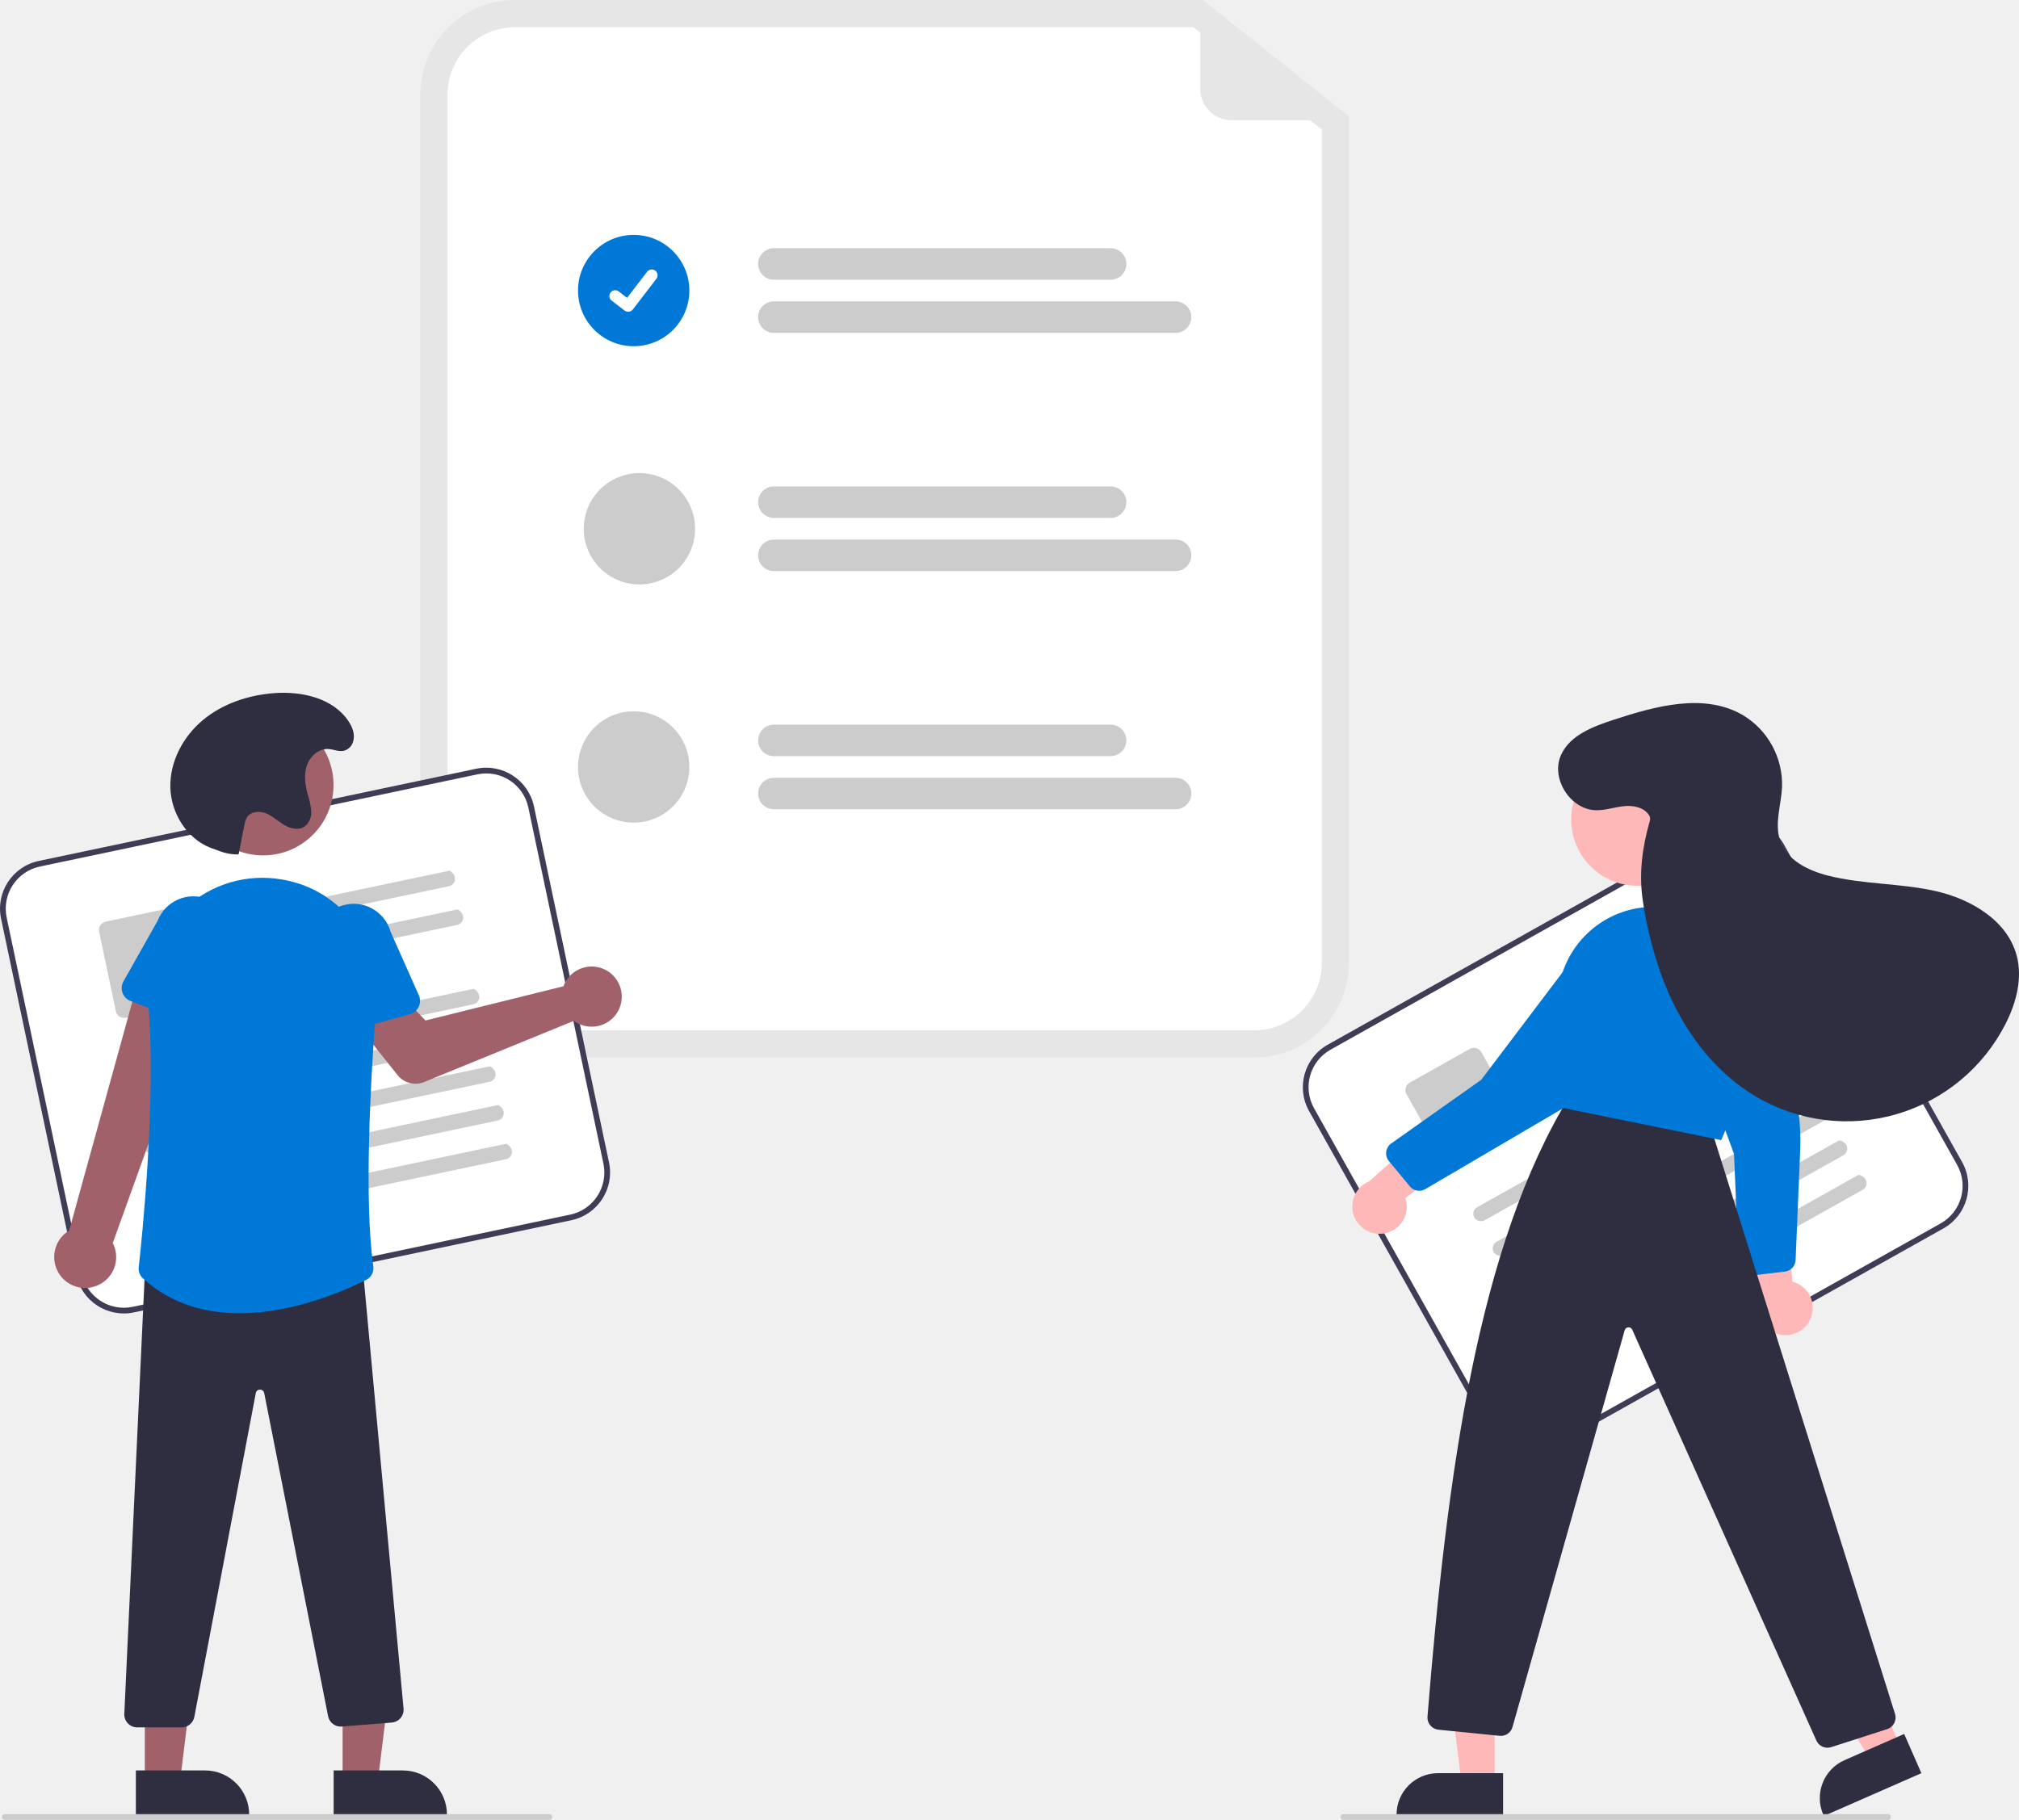
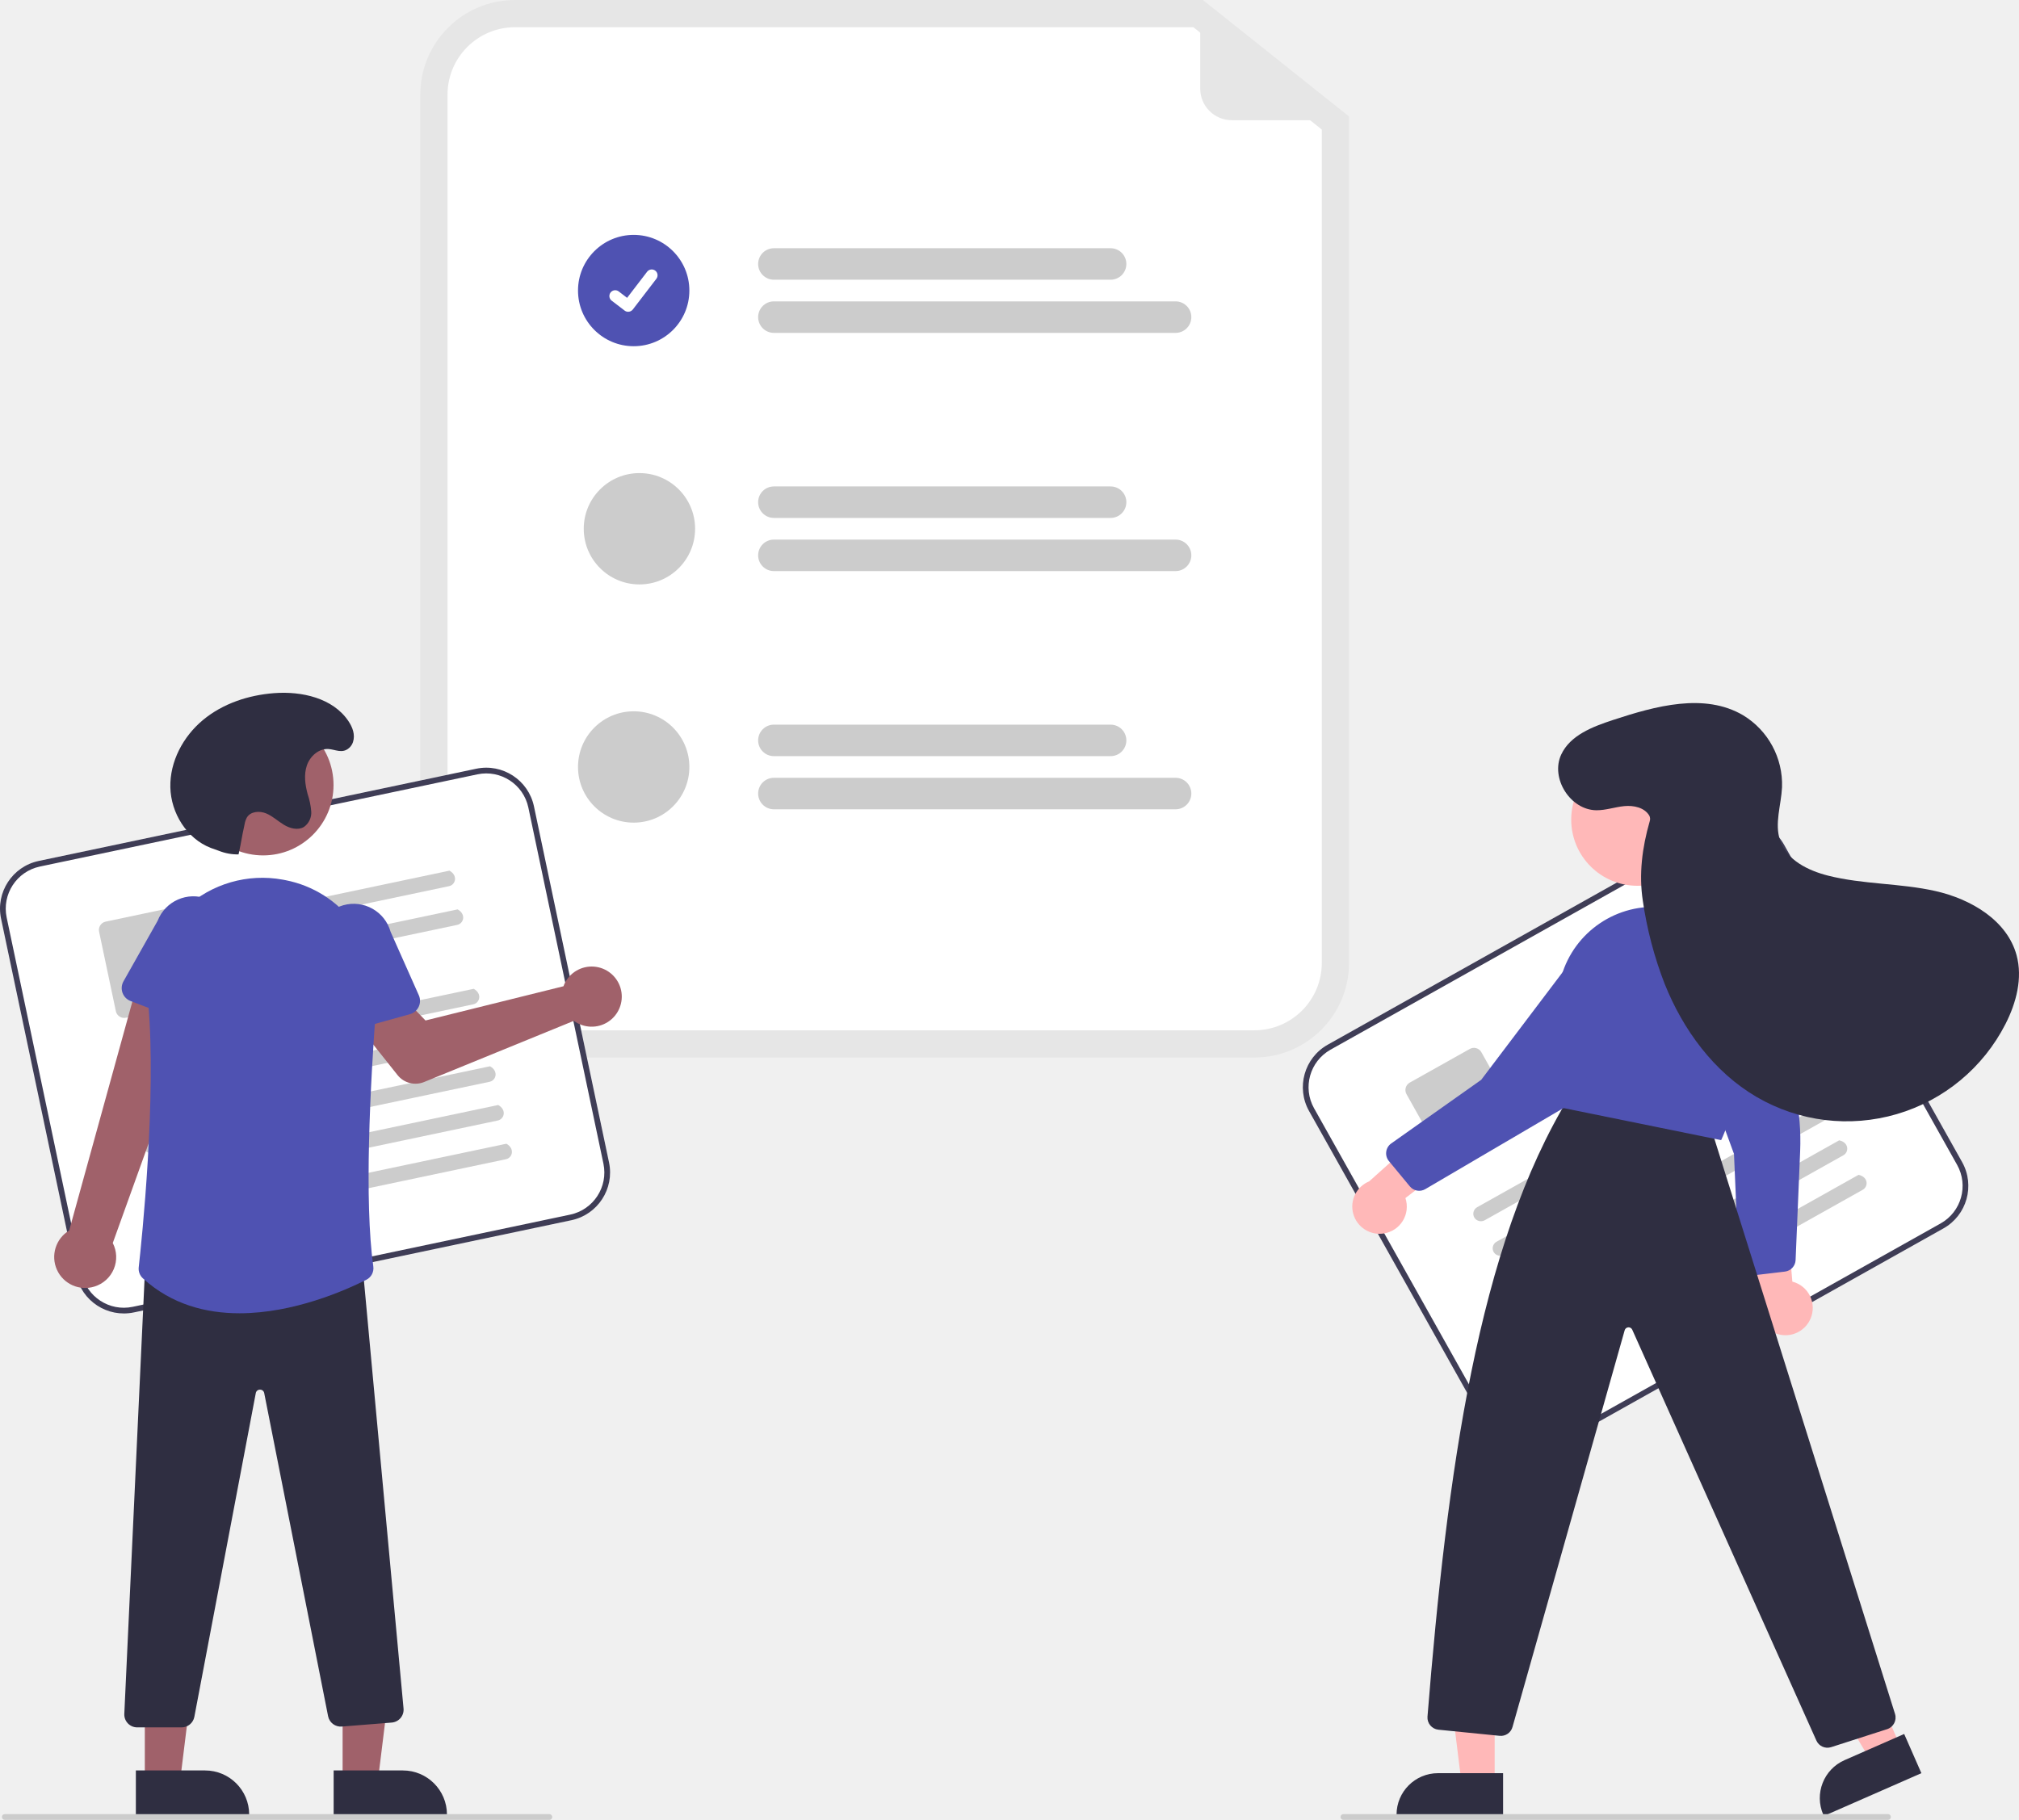
<svg xmlns="http://www.w3.org/2000/svg" data-name="Layer 1" width="704.362" height="635" viewBox="0 0 704.362 635">
  <path d="M685.451,501.5h-258a33.037,33.037,0,0,1-33-33v-303a33.037,33.037,0,0,1,33-33H667.478l50.973,40.629V468.5A33.037,33.037,0,0,1,685.451,501.5Z" transform="translate(-247.8189 -132.5)" fill="#e6e6e6" />
  <path d="M427.451,142a23.527,23.527,0,0,0-23.5,23.5v303a23.527,23.527,0,0,0,23.5,23.5h258a23.527,23.527,0,0,0,23.5-23.5V177.706L664.155,142Z" transform="translate(-247.8189 -132.5)" fill="#fff" />
  <path d="M635.27,230.104H517.806a5.495,5.495,0,1,1,0-10.991h117.464a5.495,5.495,0,1,1,0,10.991Z" transform="translate(-247.8189 -132.5)" fill="#ccc" />
  <path d="M657.939,248.651H517.806a5.495,5.495,0,1,1,0-10.991H657.939a5.495,5.495,0,1,1,0,10.991Z" transform="translate(-247.8189 -132.5)" fill="#ccc" />
  <path d="M635.27,313.222H517.806a5.495,5.495,0,1,1,0-10.991h117.464a5.495,5.495,0,1,1,0,10.991Z" transform="translate(-247.8189 -132.5)" fill="#ccc" />
  <path d="M657.939,331.769H517.806a5.495,5.495,0,1,1,0-10.991H657.939a5.495,5.495,0,1,1,0,10.991Z" transform="translate(-247.8189 -132.5)" fill="#ccc" />
  <path d="M635.27,396.34H517.806a5.495,5.495,0,1,1,0-10.991h117.464a5.495,5.495,0,1,1,0,10.991Z" transform="translate(-247.8189 -132.5)" fill="#ccc" />
  <path d="M657.939,414.886H517.806a5.495,5.495,0,0,1,0-10.991H657.939a5.495,5.495,0,1,1,0,10.991Z" transform="translate(-247.8189 -132.5)" fill="#ccc" />
-   <circle id="b6fa6563-5e20-492f-ac6f-1d924df782c1" data-name="Ellipse 44" cx="221.073" cy="101.382" r="19.423" fill="#0078d7" />
-   <path id="bcd12bac-9f30-4deb-ae50-48c1cb737c9b-125" data-name="Path 395" d="M466.967,241.292a2.014,2.014,0,0,1-1.212-.403l-.022-.016-4.565-3.492a2.029,2.029,0,0,1,2.468-3.22l2.957,2.267,6.987-9.115a2.028,2.028,0,0,1,2.843-.376l.001 0-.043.06.045-.06a2.03,2.03,0,0,1,.375,2.843l-8.218,10.716a2.029,2.029,0,0,1-1.613.791Z" transform="translate(-247.8189 -132.5)" fill="#fff" />
+   <circle id="b6fa6563-5e20-492f-ac6f-1d924df782c1" data-name="Ellipse 44" cx="221.073" cy="101.382" r="19.423" fill="#4f52b2" />
+   <path id="bcd12bac-9f30-4deb-ae50-48c1cb737c9b-305" data-name="Path 395" d="M466.967,241.292a2.014,2.014,0,0,1-1.212-.403l-.022-.016-4.565-3.492a2.029,2.029,0,0,1,2.468-3.22l2.957,2.267,6.987-9.115a2.028,2.028,0,0,1,2.843-.376l.001 0-.043.06.045-.06a2.03,2.03,0,0,1,.375,2.843l-8.218,10.716a2.029,2.029,0,0,1-1.613.791Z" transform="translate(-247.8189 -132.5)" fill="#fff" />
  <circle id="b95850ed-3210-4af9-b38f-3ce1288a2453" data-name="Ellipse 44" cx="223.073" cy="184.5" r="19.423" fill="#ccc" />
  <circle id="b1885188-7f5c-4441-a082-07b02d322a90" data-name="Ellipse 44" cx="221.073" cy="267.618" r="19.423" fill="#ccc" />
  <path d="M717.459,174.436h-39.929a10.991,10.991,0,0,1-10.991-10.991v-29.491a.687.687,0,0,1,1.113-.538l50.233,39.795A.687.687,0,0,1,717.459,174.436Z" transform="translate(-247.8189 -132.5)" fill="#e6e6e6" />
  <path d="M447.167,558.272,294.521,590.447A17.019,17.019,0,0,1,274.38,577.319l-26.194-124.269a17.019,17.019,0,0,1,13.128-20.141l152.646-32.175a17.019,17.019,0,0,1,20.141,13.128L460.295,538.131A17.019,17.019,0,0,1,447.167,558.272Z" transform="translate(-247.8189 -132.5)" fill="#fff" />
  <path d="M447.167,558.272,294.521,590.447A17.019,17.019,0,0,1,274.38,577.319l-26.194-124.269a17.019,17.019,0,0,1,13.128-20.141l152.646-32.175a17.019,17.019,0,0,1,20.141,13.128L460.295,538.131A17.019,17.019,0,0,1,447.167,558.272ZM261.727,434.866a15.017,15.017,0,0,0-11.584,17.771l26.194,124.269a15.017,15.017,0,0,0,17.771,11.584L446.754,556.315A15.017,15.017,0,0,0,458.338,538.544l-26.194-124.269a15.017,15.017,0,0,0-17.771-11.584Z" transform="translate(-247.8189 -132.5)" fill="#3f3d56" />
-   <path id="b3d30341-bfe2-418c-85c9-1bd82b5f5e0c-126" data-name="Path 411" d="M404.476,441.709l-77.038,16.238a2.731,2.731,0,0,1-3.229-1.863,2.631,2.631,0,0,1,1.999-3.254l78.42-16.53c3.062,1.726,2.094,4.935-.152,5.409Z" transform="translate(-247.8189 -132.5)" fill="#ccc" />
-   <path id="ba7e3b3b-1e3b-4053-b678-ceb2b593f6ee-127" data-name="Path 412" d="M407.324,455.222l-77.038,16.238a2.731,2.731,0,0,1-3.229-1.863,2.631,2.631,0,0,1,1.999-3.254l78.42-16.53c3.062,1.726,2.094,4.935-.152,5.409Z" transform="translate(-247.8189 -132.5)" fill="#ccc" />
-   <path id="f6076b75-2d9c-4839-8b09-e00257d358cf-128" data-name="Path 413" d="M315.254,482.665l-23.511,4.956a2.962,2.962,0,0,1-3.506-2.285L282.389,457.59a2.962,2.962,0,0,1,2.285-3.506l23.511-4.956a2.963,2.963,0,0,1,3.506,2.285L317.539,479.159a2.962,2.962,0,0,1-2.285,3.506Z" transform="translate(-247.8189 -132.5)" fill="#ccc" />
-   <path id="acc57b87-b2e4-43d3-aa96-a8e2462d330c-129" data-name="Path 414" d="M412.932,482.937,295.358,507.72a2.731,2.731,0,0,1-3.229-1.863,2.631,2.631,0,0,1,1.999-3.254l118.958-25.074c3.062,1.726,2.094,4.935-.152,5.409Z" transform="translate(-247.8189 -132.5)" fill="#ccc" />
-   <path id="e5415755-f7b6-4857-8e09-1413b7f93e97-130" data-name="Path 415" d="M415.781,496.454,298.207,521.237a2.731,2.731,0,0,1-3.229-1.863,2.631,2.631,0,0,1,1.999-3.254l118.958-25.074c3.062,1.726,2.094,4.935-.152,5.409Z" transform="translate(-247.8189 -132.5)" fill="#ccc" />
-   <path id="afce3f4d-2700-4434-8207-f3b7a686e1c3-131" data-name="Path 416" d="M418.629,509.962,301.054,534.745a2.731,2.731,0,0,1-3.229-1.863,2.631,2.631,0,0,1,1.999-3.254l118.958-25.074c3.062,1.726,2.094,4.935-.152,5.409Z" transform="translate(-247.8189 -132.5)" fill="#ccc" />
-   <path id="abb1f551-863d-408b-9aec-d87e952e72e4-132" data-name="Path 417" d="M421.478,523.478,303.903,548.261a2.731,2.731,0,0,1-3.229-1.863,2.631,2.631,0,0,1,1.999-3.254l118.958-25.074c3.062,1.726,2.094,4.935-.152,5.409Z" transform="translate(-247.8189 -132.5)" fill="#ccc" />
-   <path id="bbed1b24-9150-4534-8e9c-e5347be55157-133" data-name="Path 418" d="M424.325,536.988,306.75,561.77a2.731,2.731,0,0,1-3.229-1.863,2.631,2.631,0,0,1,1.999-3.254L424.477,531.579c3.062,1.726,2.094,4.935-.152,5.409Z" transform="translate(-247.8189 -132.5)" fill="#ccc" />
+   <path id="b3d30341-bfe2-418c-85c9-1bd82b5f5e0c-306" data-name="Path 411" d="M404.476,441.709l-77.038,16.238a2.731,2.731,0,0,1-3.229-1.863,2.631,2.631,0,0,1,1.999-3.254l78.42-16.53c3.062,1.726,2.094,4.935-.152,5.409Z" transform="translate(-247.8189 -132.5)" fill="#ccc" />
+   <path id="ba7e3b3b-1e3b-4053-b678-ceb2b593f6ee-307" data-name="Path 412" d="M407.324,455.222l-77.038,16.238a2.731,2.731,0,0,1-3.229-1.863,2.631,2.631,0,0,1,1.999-3.254l78.42-16.53c3.062,1.726,2.094,4.935-.152,5.409Z" transform="translate(-247.8189 -132.5)" fill="#ccc" />
+   <path id="f6076b75-2d9c-4839-8b09-e00257d358cf-308" data-name="Path 413" d="M315.254,482.665l-23.511,4.956a2.962,2.962,0,0,1-3.506-2.285L282.389,457.59a2.962,2.962,0,0,1,2.285-3.506l23.511-4.956a2.963,2.963,0,0,1,3.506,2.285L317.539,479.159a2.962,2.962,0,0,1-2.285,3.506Z" transform="translate(-247.8189 -132.5)" fill="#ccc" />
+   <path id="acc57b87-b2e4-43d3-aa96-a8e2462d330c-309" data-name="Path 414" d="M412.932,482.937,295.358,507.72a2.731,2.731,0,0,1-3.229-1.863,2.631,2.631,0,0,1,1.999-3.254l118.958-25.074c3.062,1.726,2.094,4.935-.152,5.409Z" transform="translate(-247.8189 -132.5)" fill="#ccc" />
+   <path id="e5415755-f7b6-4857-8e09-1413b7f93e97-310" data-name="Path 415" d="M415.781,496.454,298.207,521.237a2.731,2.731,0,0,1-3.229-1.863,2.631,2.631,0,0,1,1.999-3.254l118.958-25.074c3.062,1.726,2.094,4.935-.152,5.409Z" transform="translate(-247.8189 -132.5)" fill="#ccc" />
+   <path id="afce3f4d-2700-4434-8207-f3b7a686e1c3-311" data-name="Path 416" d="M418.629,509.962,301.054,534.745a2.731,2.731,0,0,1-3.229-1.863,2.631,2.631,0,0,1,1.999-3.254l118.958-25.074c3.062,1.726,2.094,4.935-.152,5.409Z" transform="translate(-247.8189 -132.5)" fill="#ccc" />
+   <path id="abb1f551-863d-408b-9aec-d87e952e72e4-312" data-name="Path 417" d="M421.478,523.478,303.903,548.261a2.731,2.731,0,0,1-3.229-1.863,2.631,2.631,0,0,1,1.999-3.254l118.958-25.074c3.062,1.726,2.094,4.935-.152,5.409Z" transform="translate(-247.8189 -132.5)" fill="#ccc" />
+   <path id="bbed1b24-9150-4534-8e9c-e5347be55157-313" data-name="Path 418" d="M424.325,536.988,306.75,561.77a2.731,2.731,0,0,1-3.229-1.863,2.631,2.631,0,0,1,1.999-3.254L424.477,531.579c3.062,1.726,2.094,4.935-.152,5.409Z" transform="translate(-247.8189 -132.5)" fill="#ccc" />
  <path d="M445.08,475.121a10.525,10.525,0,0,0-.683,1.51l-48.133,11.944-8.373-8.663-14.725,10.928,13.333,16.776a8,8,0,0,0,9.289,2.428l52.229-21.342a10.497,10.497,0,1,0-2.936-13.582Z" transform="translate(-247.8189 -132.5)" fill="#a0616a" />
  <path d="M280.783,581.413a10.743,10.743,0,0,0,6.378-15.188l33.124-92.067-23.004-4.077-25.327,91.781a10.801,10.801,0,0,0,8.828,19.551Z" transform="translate(-247.8189 -132.5)" fill="#a0616a" />
-   <path d="M316.079,490.501l-22.713-8.717a4.817,4.817,0,0,1-2.47-6.863l11.915-21.126a13.377,13.377,0,0,1,24.95,9.66l-5.256,23.598a4.817,4.817,0,0,1-6.427,3.448Z" transform="translate(-247.8189 -132.5)" fill="#0078d7" />
+   <path d="M316.079,490.501l-22.713-8.717a4.817,4.817,0,0,1-2.47-6.863l11.915-21.126a13.377,13.377,0,0,1,24.95,9.66l-5.256,23.598a4.817,4.817,0,0,1-6.427,3.448Z" transform="translate(-247.8189 -132.5)" fill="#4f52b2" />
  <polygon points="119.525 621.766 131.785 621.765 137.617 574.477 119.523 574.478 119.525 621.766" fill="#a0616a" />
  <path d="M364.216,750.263l24.144-.001h.001a15.386,15.386,0,0,1,15.386,15.386v.5l-39.531.001Z" transform="translate(-247.8189 -132.5)" fill="#2f2e41" />
  <polygon points="50.525 621.766 62.785 621.765 68.617 574.477 50.523 574.478 50.525 621.766" fill="#a0616a" />
  <path d="M295.216,750.263l24.144-.001h.001a15.386,15.386,0,0,1,15.386,15.386v.5l-39.531.001Z" transform="translate(-247.8189 -132.5)" fill="#2f2e41" />
  <path d="M311.196,735.233H295.682a4.5,4.5,0,0,1-4.495-4.714l7.369-158.332.464-.013,74.919-1.953L388.6,728.644a4.5,4.5,0,0,1-4.121,4.911l-17.426,1.394a4.502,4.502,0,0,1-4.767-3.582L339.995,618.59a1.454,1.454,0,0,0-1.469-1.199h-.006a1.454,1.454,0,0,0-1.466,1.211l-21.443,113A4.51,4.51,0,0,1,311.196,735.233Z" transform="translate(-247.8189 -132.5)" fill="#2f2e41" />
  <circle cx="91.797" cy="273.914" r="24.561" fill="#a0616a" />
-   <path d="M331.38,590.742c-11.706,0-23.73-3.077-33.698-12.175a4.552,4.552,0,0,1-1.469-3.85c1.067-9.586,6.242-59.081,3.328-92.144A40.02,40.02,0,0,1,312.496,449.269a39.598,39.598,0,0,1,33.962-9.834h0c.306.055.612.112.918.171,19.664,3.806,33.326,22.004,31.78,42.331-2.256,29.66-4.278,69.779-1.103,92.468a4.493,4.493,0,0,1-2.415,4.637C368.414,582.692,350.312,590.742,331.38,590.742Z" transform="translate(-247.8189 -132.5)" fill="#0078d7" />
-   <path d="M363.429,492.268A4.812,4.812,0,0,1,361.32,488.857l-2.992-23.99a13.377,13.377,0,0,1,25.754-7.248l9.856,22.161a4.817,4.817,0,0,1-3.11,6.598l-23.437,6.522A4.811,4.811,0,0,1,363.429,492.268Z" transform="translate(-247.8189 -132.5)" fill="#0078d7" />
+   <path d="M331.38,590.742c-11.706,0-23.73-3.077-33.698-12.175a4.552,4.552,0,0,1-1.469-3.85c1.067-9.586,6.242-59.081,3.328-92.144A40.02,40.02,0,0,1,312.496,449.269a39.598,39.598,0,0,1,33.962-9.834h0c.306.055.612.112.918.171,19.664,3.806,33.326,22.004,31.78,42.331-2.256,29.66-4.278,69.779-1.103,92.468a4.493,4.493,0,0,1-2.415,4.637C368.414,582.692,350.312,590.742,331.38,590.742Z" transform="translate(-247.8189 -132.5)" fill="#4f52b2" />
+   <path d="M363.429,492.268A4.812,4.812,0,0,1,361.32,488.857l-2.992-23.99a13.377,13.377,0,0,1,25.754-7.248l9.856,22.161a4.817,4.817,0,0,1-3.11,6.598l-23.437,6.522A4.811,4.811,0,0,1,363.429,492.268Z" transform="translate(-247.8189 -132.5)" fill="#4f52b2" />
  <path d="M331.042,430.628a17.598,17.598,0,0,1-6.797-1.23c-.951-.367-1.939-.668-2.889-1.035-8.387-3.24-13.911-12.172-14.109-21.16s4.457-17.713,11.369-23.462,15.865-8.701,24.83-9.384c9.657-.735,20.53,1.714,25.926,9.756,1.436,2.141,2.441,4.738,1.59,7.322a4.686,4.686,0,0,1-1.32,2.028c-2.41,2.144-4.812.532-7.269.389-3.377-.196-6.409,2.537-7.499,5.739s-.61,6.727.27,9.992a24.962,24.962,0,0,1,1.258,6.076,6.108,6.108,0,0,1-2.531,5.379c-2.11,1.275-4.881.537-6.992-.736s-3.935-3.044-6.216-3.981-5.344-.729-6.671,1.348a7.379,7.379,0,0,0-.843,2.435c-1.19,5.421-.916,5.102-2.106,10.523Z" transform="translate(-247.8189 -132.5)" fill="#2f2e41" />
  <path d="M439.487,767.5h-190a1,1,0,0,1,0-2h190a1,1,0,1,1,0,2Z" transform="translate(-247.8189 -132.5)" fill="#ccc" />
  <path d="M925.831,561.129,789.773,637.447a17.019,17.019,0,0,1-23.143-6.51l-62.13-110.765A17.019,17.019,0,0,1,711.01,497.028l136.058-76.317a17.019,17.019,0,0,1,23.143,6.51L932.341,537.986A17.019,17.019,0,0,1,925.831,561.129Z" transform="translate(-247.8189 -132.5)" fill="#fff" />
  <path d="M925.831,561.129,789.773,637.447a17.019,17.019,0,0,1-23.143-6.51l-62.13-110.765A17.019,17.019,0,0,1,711.01,497.028l136.058-76.317a17.019,17.019,0,0,1,23.143,6.51L932.341,537.986A17.019,17.019,0,0,1,925.831,561.129ZM711.988,498.773a15.017,15.017,0,0,0-5.744,20.421l62.13,110.765a15.017,15.017,0,0,0,20.421,5.744l136.058-76.317a15.017,15.017,0,0,0,5.744-20.421l-62.13-110.765a15.017,15.017,0,0,0-20.421-5.744Z" transform="translate(-247.8189 -132.5)" fill="#3f3d56" />
-   <path id="b4188fdd-8694-46fd-b6a9-2365408da1f7-134" data-name="Path 411" d="M850.26,462.648,781.594,501.165a2.731,2.731,0,0,1-3.638-.813,2.631,2.631,0,0,1,.935-3.703l69.898-39.207c3.438.732,3.473,4.084,1.471,5.207Z" transform="translate(-247.8189 -132.5)" fill="#ccc" />
-   <path id="e79bc6ad-6d6d-496e-bd80-f918a84d8140-135" data-name="Path 412" d="M857.016,474.693,788.35,513.209a2.731,2.731,0,0,1-3.638-.813,2.631,2.631,0,0,1,.935-3.703l69.898-39.207c3.438.732,3.473,4.084,1.471,5.207Z" transform="translate(-247.8189 -132.5)" fill="#ccc" />
-   <path id="b0898467-4323-4072-9ee9-29d386bbe07d-136" data-name="Path 413" d="M777.353,528.393l-20.956,11.755a2.962,2.962,0,0,1-4.028-1.133L738.496,514.285a2.962,2.962,0,0,1,1.133-4.028l20.956-11.755a2.963,2.963,0,0,1,4.028,1.133L778.486,524.365a2.962,2.962,0,0,1-1.133,4.028Z" transform="translate(-247.8189 -132.5)" fill="#ccc" />
-   <path id="aea6c33f-bf9b-47d5-9d2e-017fc614339c-137" data-name="Path 414" d="M870.65,499.466,765.852,558.249a2.731,2.731,0,0,1-3.638-.813,2.631,2.631,0,0,1,.935-3.703L869.179,494.259c3.438.732,3.473,4.084,1.471,5.207Z" transform="translate(-247.8189 -132.5)" fill="#ccc" />
-   <path id="b16b06d0-f954-457b-b4c1-332719c9f6d6-138" data-name="Path 415" d="M877.408,511.514,772.61,570.297a2.731,2.731,0,0,1-3.638-.813,2.631,2.631,0,0,1,.935-3.703l106.03-59.474c3.438.732,3.473,4.084,1.471,5.207Z" transform="translate(-247.8189 -132.5)" fill="#ccc" />
-   <path id="b3c0d144-cc2c-4ac0-a007-a1ff15c76ba0-139" data-name="Path 416" d="M884.161,523.554,779.364,582.337a2.731,2.731,0,0,1-3.638-.813,2.631,2.631,0,0,1,.935-3.703L882.69,518.347c3.438.732,3.473,4.084,1.471,5.207Z" transform="translate(-247.8189 -132.5)" fill="#ccc" />
-   <path id="b05e8afe-5132-428a-bb53-4b9505cb52a3-140" data-name="Path 417" d="M890.919,535.602,786.121,594.385a2.731,2.731,0,0,1-3.638-.813,2.631,2.631,0,0,1,.935-3.703L889.448,530.394c3.438.732,3.473,4.084,1.471,5.207Z" transform="translate(-247.8189 -132.5)" fill="#ccc" />
-   <path id="a26c59cb-bc72-4a1e-9571-41d1cd64f8ea-141" data-name="Path 418" d="M897.673,547.643,792.875,606.426a2.731,2.731,0,0,1-3.638-.813,2.631,2.631,0,0,1,.935-3.703L896.202,542.436c3.438.732,3.473,4.084,1.471,5.207Z" transform="translate(-247.8189 -132.5)" fill="#ccc" />
+   <path id="b4188fdd-8694-46fd-b6a9-2365408da1f7-314" data-name="Path 411" d="M850.26,462.648,781.594,501.165a2.731,2.731,0,0,1-3.638-.813,2.631,2.631,0,0,1,.935-3.703l69.898-39.207c3.438.732,3.473,4.084,1.471,5.207Z" transform="translate(-247.8189 -132.5)" fill="#ccc" />
+   <path id="e79bc6ad-6d6d-496e-bd80-f918a84d8140-315" data-name="Path 412" d="M857.016,474.693,788.35,513.209a2.731,2.731,0,0,1-3.638-.813,2.631,2.631,0,0,1,.935-3.703l69.898-39.207c3.438.732,3.473,4.084,1.471,5.207Z" transform="translate(-247.8189 -132.5)" fill="#ccc" />
+   <path id="b0898467-4323-4072-9ee9-29d386bbe07d-316" data-name="Path 413" d="M777.353,528.393l-20.956,11.755a2.962,2.962,0,0,1-4.028-1.133L738.496,514.285a2.962,2.962,0,0,1,1.133-4.028l20.956-11.755a2.963,2.963,0,0,1,4.028,1.133L778.486,524.365a2.962,2.962,0,0,1-1.133,4.028Z" transform="translate(-247.8189 -132.5)" fill="#ccc" />
+   <path id="aea6c33f-bf9b-47d5-9d2e-017fc614339c-317" data-name="Path 414" d="M870.65,499.466,765.852,558.249a2.731,2.731,0,0,1-3.638-.813,2.631,2.631,0,0,1,.935-3.703L869.179,494.259c3.438.732,3.473,4.084,1.471,5.207Z" transform="translate(-247.8189 -132.5)" fill="#ccc" />
+   <path id="b16b06d0-f954-457b-b4c1-332719c9f6d6-318" data-name="Path 415" d="M877.408,511.514,772.61,570.297a2.731,2.731,0,0,1-3.638-.813,2.631,2.631,0,0,1,.935-3.703l106.03-59.474c3.438.732,3.473,4.084,1.471,5.207Z" transform="translate(-247.8189 -132.5)" fill="#ccc" />
+   <path id="b3c0d144-cc2c-4ac0-a007-a1ff15c76ba0-319" data-name="Path 416" d="M884.161,523.554,779.364,582.337a2.731,2.731,0,0,1-3.638-.813,2.631,2.631,0,0,1,.935-3.703L882.69,518.347c3.438.732,3.473,4.084,1.471,5.207Z" transform="translate(-247.8189 -132.5)" fill="#ccc" />
+   <path id="b05e8afe-5132-428a-bb53-4b9505cb52a3-320" data-name="Path 417" d="M890.919,535.602,786.121,594.385a2.731,2.731,0,0,1-3.638-.813,2.631,2.631,0,0,1,.935-3.703L889.448,530.394c3.438.732,3.473,4.084,1.471,5.207Z" transform="translate(-247.8189 -132.5)" fill="#ccc" />
+   <path id="a26c59cb-bc72-4a1e-9571-41d1cd64f8ea-321" data-name="Path 418" d="M897.673,547.643,792.875,606.426a2.731,2.731,0,0,1-3.638-.813,2.631,2.631,0,0,1,.935-3.703L896.202,542.436c3.438.732,3.473,4.084,1.471,5.207Z" transform="translate(-247.8189 -132.5)" fill="#ccc" />
  <path d="M879.39,592.766a9.454,9.454,0,0,0-6.28-13.065l-2.85-33.474-13.706,10.813,4.808,30.13A9.505,9.505,0,0,0,879.39,592.766Z" transform="translate(-247.8189 -132.5)" fill="#ffb8b8" />
-   <path d="M870.519,576.195l-11.383,1.358a4.231,4.231,0,0,1-4.727-4.018l-1.66-38.402L831.171,476.186a12.148,12.148,0,0,1,.641-11.567,15.878,15.878,0,0,1,1.808-2.333,12.109,12.109,0,0,1,10.562-3.75,12.626,12.626,0,0,1,9.483,6.59l14.072,29.487a83.765,83.765,0,0,1,8.094,39.573l-1.587,37.988a4.228,4.228,0,0,1-3.67,4.015Z" transform="translate(-247.8189 -132.5)" fill="#0078d7" />
+   <path d="M870.519,576.195l-11.383,1.358a4.231,4.231,0,0,1-4.727-4.018l-1.66-38.402L831.171,476.186a12.148,12.148,0,0,1,.641-11.567,15.878,15.878,0,0,1,1.808-2.333,12.109,12.109,0,0,1,10.562-3.75,12.626,12.626,0,0,1,9.483,6.59l14.072,29.487a83.765,83.765,0,0,1,8.094,39.573l-1.587,37.988a4.228,4.228,0,0,1-3.67,4.015Z" transform="translate(-247.8189 -132.5)" fill="#4f52b2" />
  <polygon points="663.126 609.664 652.572 614.296 629.682 575.793 645.258 568.956 663.126 609.664" fill="#ffb8b8" />
  <path d="M918.127,751.213l-34.03,14.937-.189-.43a14.465,14.465,0,0,1,7.431-19.06l.001-0,20.784-9.123Z" transform="translate(-247.8189 -132.5)" fill="#2f2e41" />
  <polygon points="521.437 622.477 509.911 622.477 504.428 578.02 521.439 578.021 521.437 622.477" fill="#ffb8b8" />
  <path d="M772.195,766.15l-37.164-.001v-.47a14.465,14.465,0,0,1,14.465-14.465h.001l22.698.001Z" transform="translate(-247.8189 -132.5)" fill="#2f2e41" />
  <path d="M881.471,739.779,817.265,596.496a1.41,1.41,0,0,0-2.656.188L775.488,735.078a4.206,4.206,0,0,1-4.503,3.1L749.619,736.042a4.255,4.255,0,0,1-3.798-4.552c6.796-84.524,17.509-164.297,49.602-216.52l.171-.278,48.544,9.519L908.945,730.585a4.249,4.249,0,0,1-2.751,5.264l-19.543,6.282a4.215,4.215,0,0,1-5.179-2.352Z" transform="translate(-247.8189 -132.5)" fill="#2f2e41" />
  <circle cx="571.237" cy="285.983" r="23.091" fill="#ffb8b8" />
-   <path d="M792.439,518.968l-.294-.061-.069-.292c-3.111-13.135-3.185-27.47-.221-42.605a33.468,33.468,0,0,1,33.508-27.075h0a33.523,33.523,0,0,1,32.818,32.231c.99,26.032-9.649,48.6-9.756,48.825l-.158.331Z" transform="translate(-247.8189 -132.5)" fill="#0078d7" />
+   <path d="M792.439,518.968l-.294-.061-.069-.292c-3.111-13.135-3.185-27.47-.221-42.605a33.468,33.468,0,0,1,33.508-27.075h0a33.523,33.523,0,0,1,32.818,32.231c.99,26.032-9.649,48.6-9.756,48.825l-.158.331Z" transform="translate(-247.8189 -132.5)" fill="#4f52b2" />
  <path d="M730.539,562.897a9.454,9.454,0,0,0,7.582-12.355l26.596-20.526L748.204,524.35l-22.724,20.36a9.505,9.505,0,0,0,5.06,18.187Z" transform="translate(-247.8189 -132.5)" fill="#ffb8b8" />
-   <path d="M745.066,547.417a4.215,4.215,0,0,1-5.401-.953l-7.306-8.834a4.23,4.23,0,0,1,.817-6.15l31.383-22.194,37.866-50.065a12.147,12.147,0,0,1,10.072-5.726,15.846,15.846,0,0,1,2.939.256h0a12.106,12.106,0,0,1,8.873,6.848,12.625,12.625,0,0,1-.403,11.54l-28.038,45.407-.061.099Z" transform="translate(-247.8189 -132.5)" fill="#0078d7" />
+   <path d="M745.066,547.417a4.215,4.215,0,0,1-5.401-.953l-7.306-8.834a4.23,4.23,0,0,1,.817-6.15l31.383-22.194,37.866-50.065a12.147,12.147,0,0,1,10.072-5.726,15.846,15.846,0,0,1,2.939.256h0a12.106,12.106,0,0,1,8.873,6.848,12.625,12.625,0,0,1-.403,11.54l-28.038,45.407-.061.099Z" transform="translate(-247.8189 -132.5)" fill="#4f52b2" />
  <path d="M823.185,417.051c-1.702-2.799-5.457-3.59-8.718-3.271s-6.431,1.465-9.708,1.44c-9.097-.071-16.119-11.158-12.294-19.412,3.137-6.769,10.97-9.742,18.057-12.075,14.858-4.891,31.925-9.591,45.408-1.66a28.214,28.214,0,0,1,13.58,25.14c-.303,6.242-2.694,12.653-.672,18.566,2.332,6.822,9.727,10.481,16.716,12.252,12.251,3.104,25.167,2.604,37.494,5.387s24.959,10.175,28.282,22.368c2.183,8.009-.095,16.63-3.867,24.025a62.223,62.223,0,0,1-86.805,25.461c-14.903-8.702-25.662-23.409-32.076-39.43a132.03,132.03,0,0,1-7.632-29c-1.437-9.291-.218-18.68,2.384-27.714A2.547,2.547,0,0,0,823.185,417.051Z" transform="translate(-247.8189 -132.5)" fill="#2f2e41" />
  <path d="M906.487,767.5h-190a1,1,0,0,1,0-2h190a1,1,0,1,1,0,2Z" transform="translate(-247.8189 -132.5)" fill="#ccc" />
</svg>
